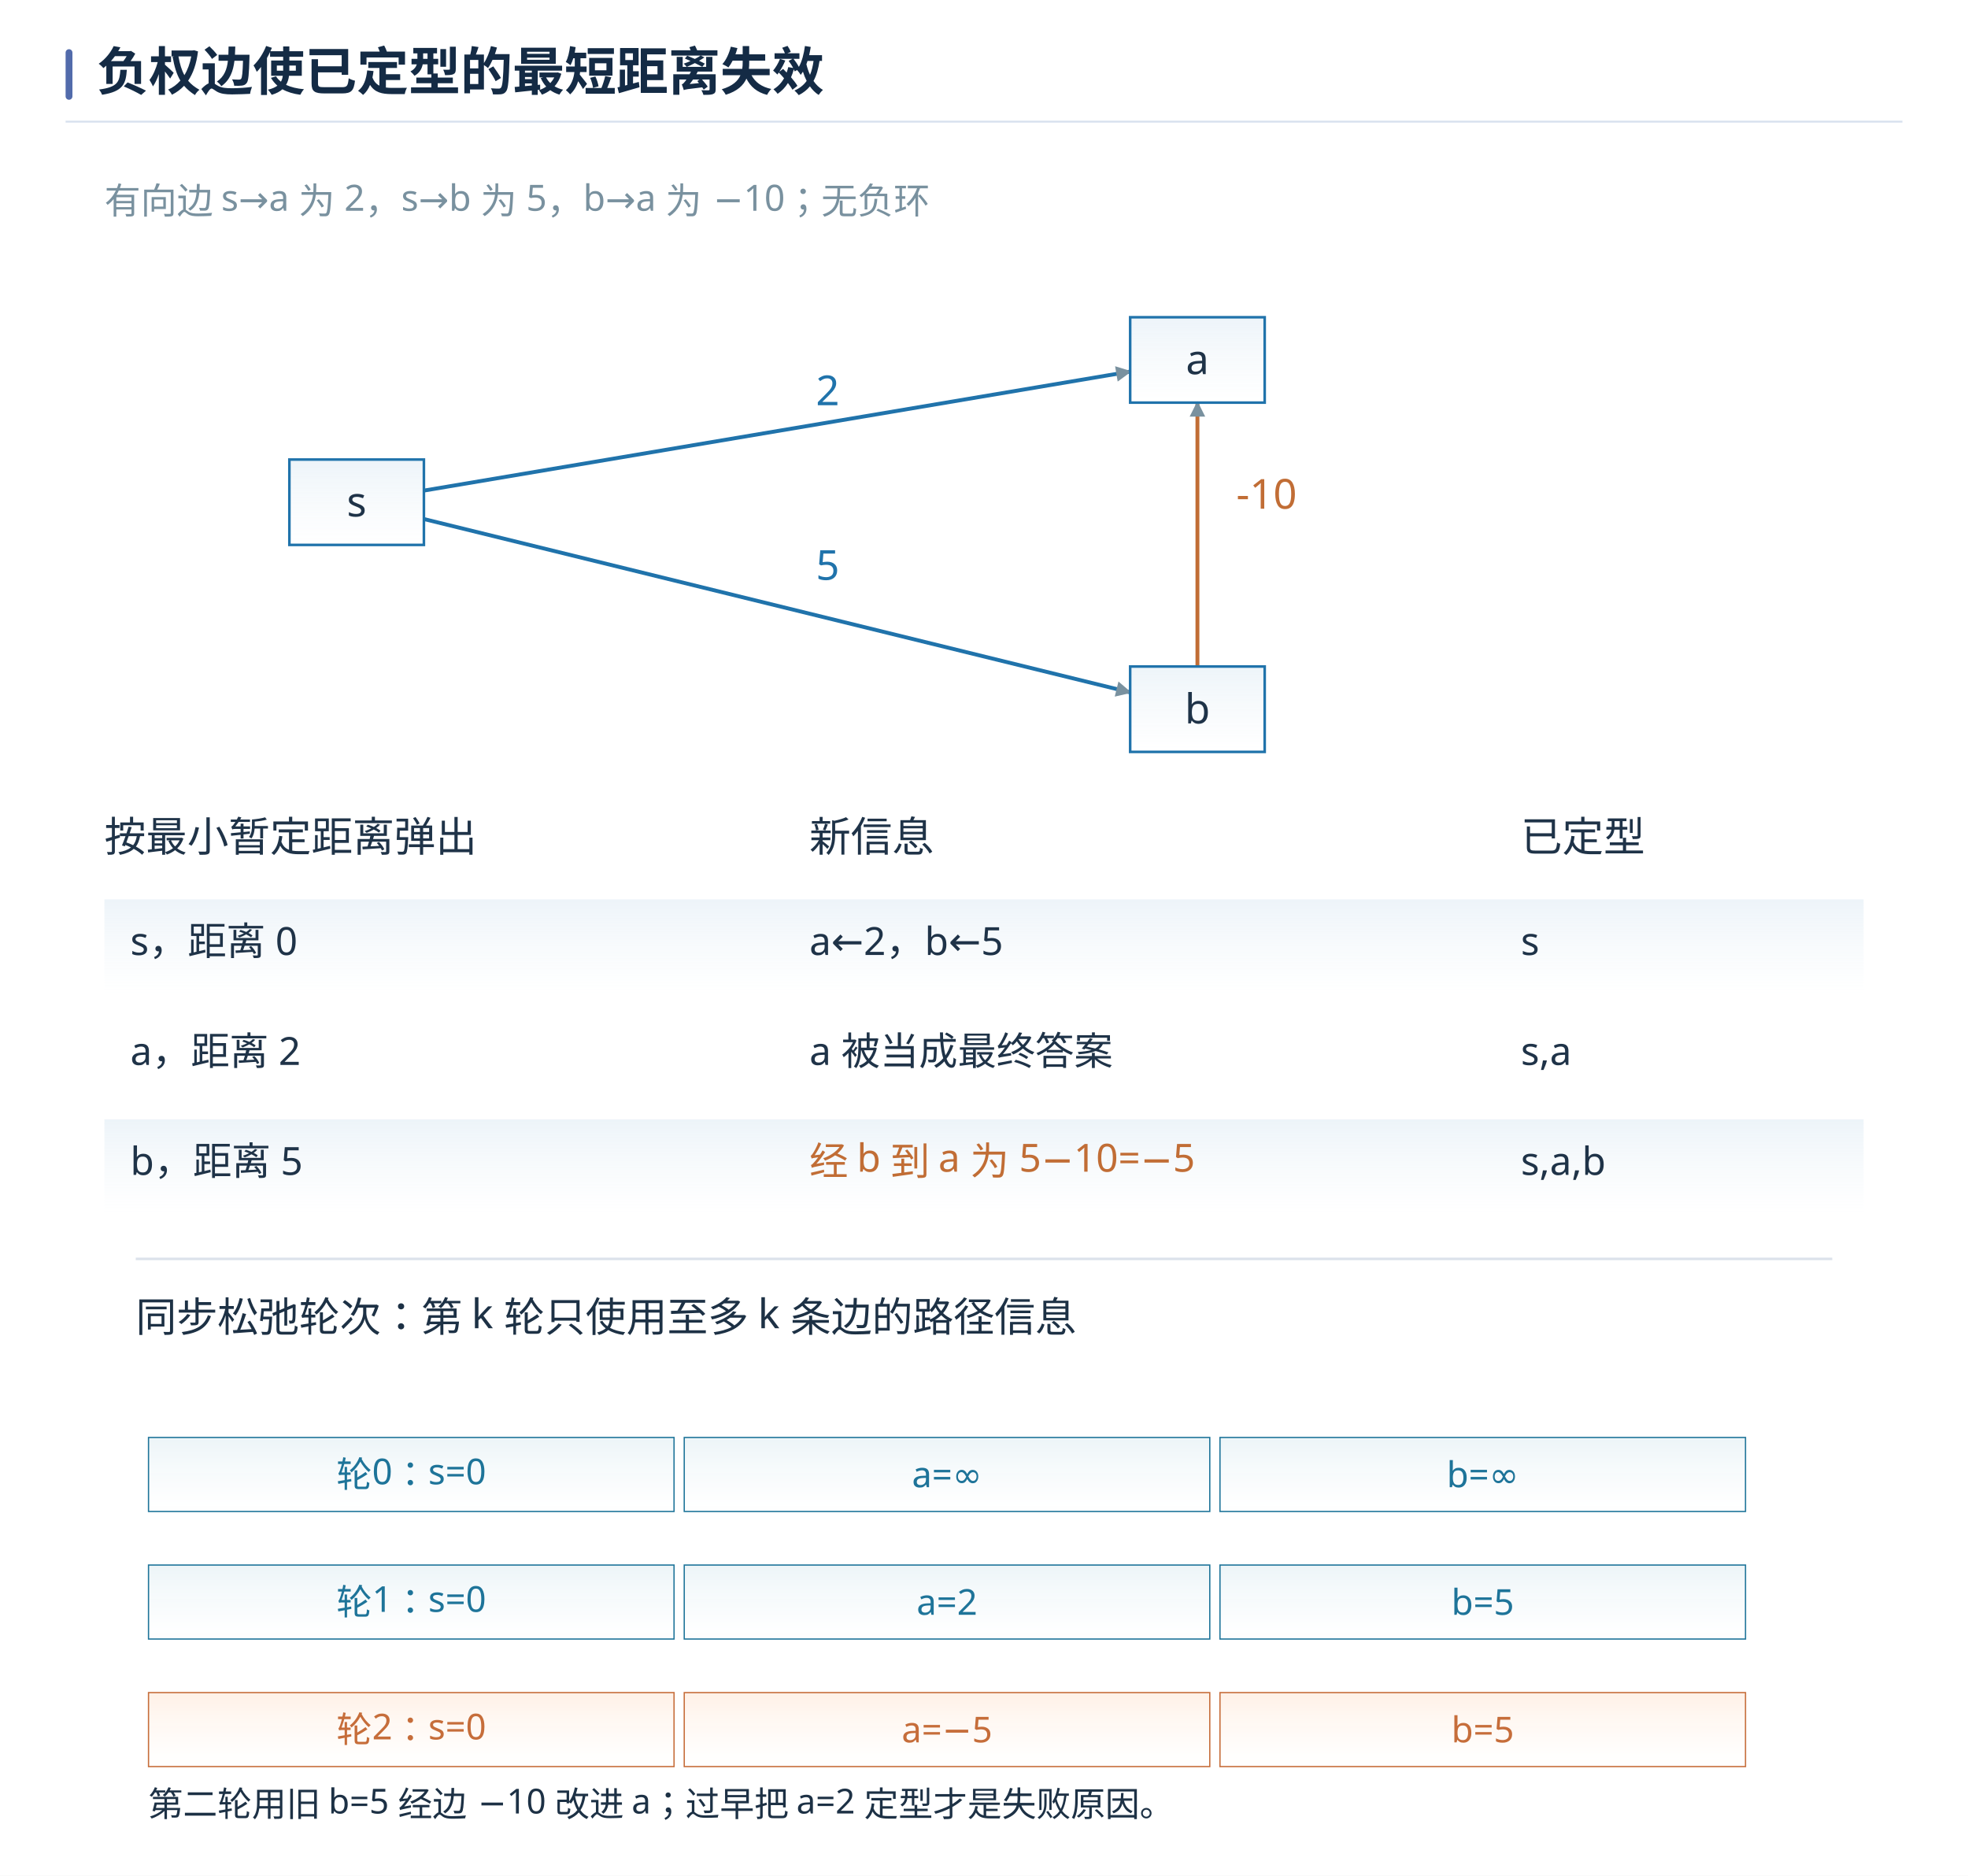
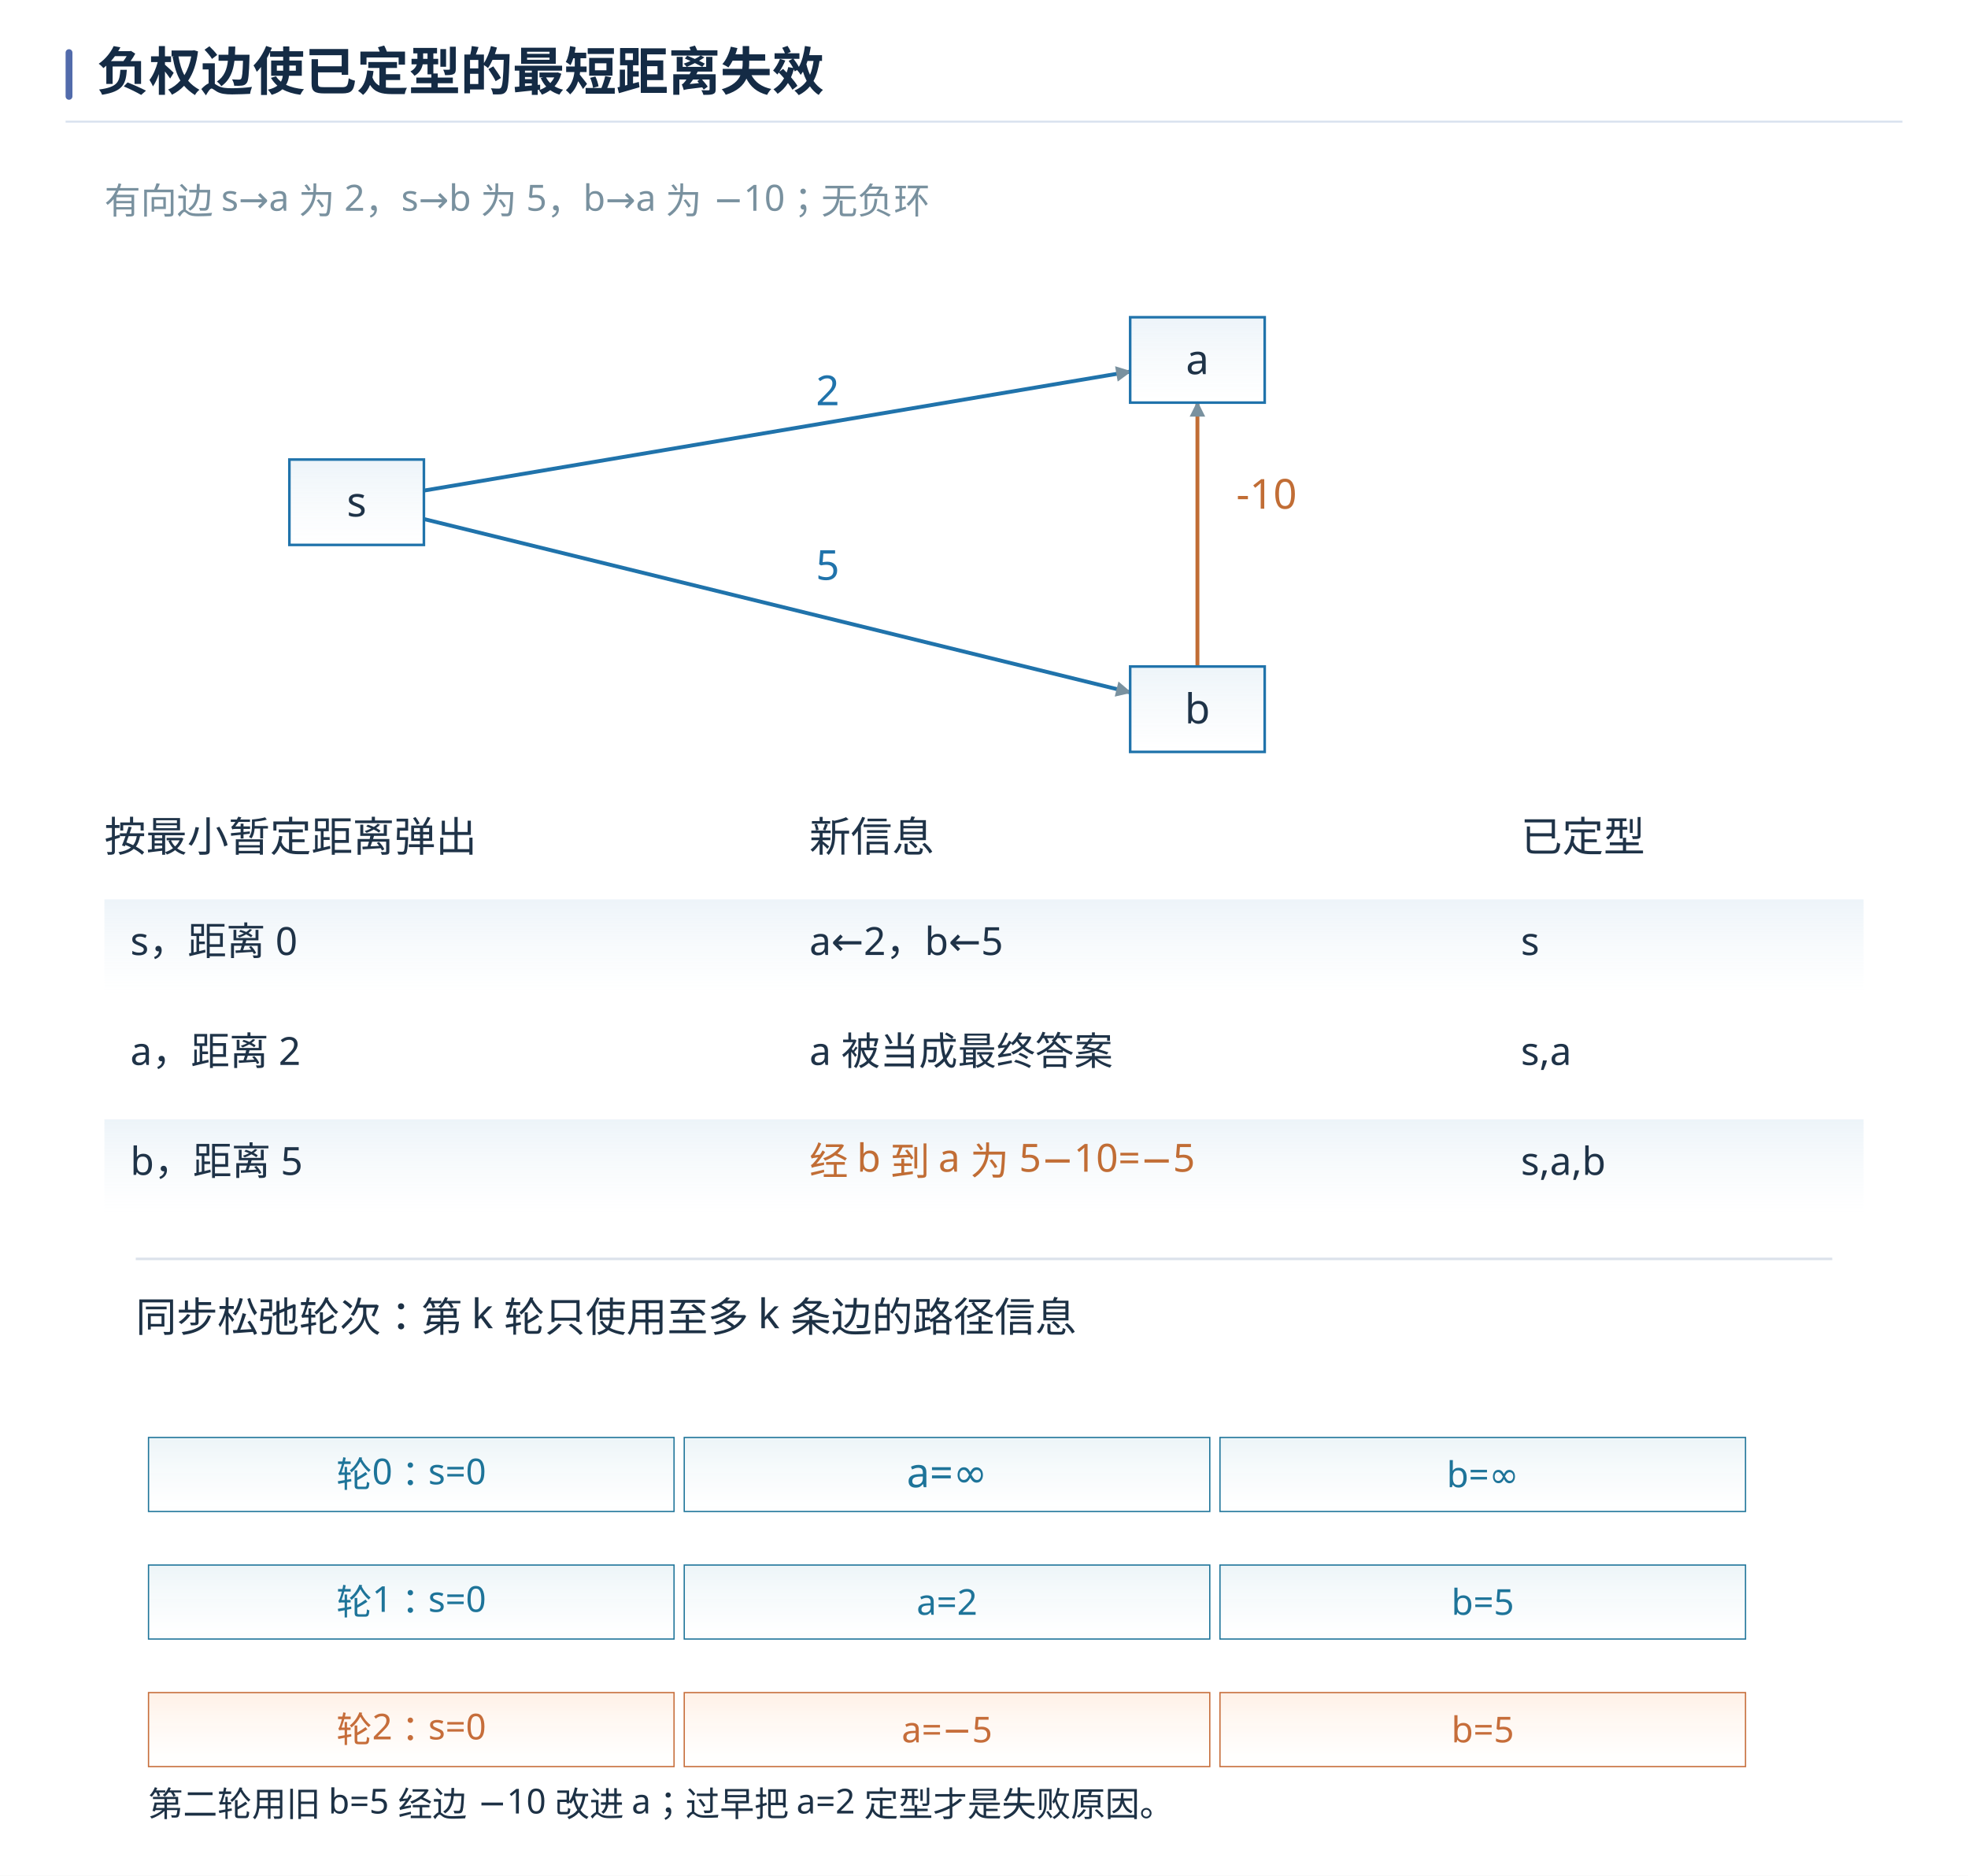
<svg xmlns="http://www.w3.org/2000/svg" width="1440" height="1372.423" viewBox="0 0 1440 1372.423" role="img" aria-labelledby="book-plate-title">
  <rect width="1440" height="1372.423" fill="#ffffff" />
  <g font-family="Microsoft YaHei, Noto Sans CJK SC, Arial, sans-serif">
    <rect x="48" y="36" width="5" height="37" rx="2.5" fill="#526bab" />
    <text x="71" y="66" font-size="38" font-weight="700" fill="#142b45">负权边使已定型的最短距离失效</text>
    <path d="M48 89 H1392" stroke="#d7e1ee" stroke-width="1.4" />
  </g>
  <svg width="1344" height="1230.423" viewBox="0 0 1440 1318.31" role="img" x="48" y="106" overflow="hidden">
    <defs>
      <linearGradient id="book-wash-edf4f9" x1="0" y1="0" x2="0" y2="1">
        <stop offset="0" stop-color="#edf4f9" />
        <stop offset="1" stop-color="#ffffff" stop-opacity=".64" />
      </linearGradient>
      <linearGradient id="book-wash-edf5f8" x1="0" y1="0" x2="0" y2="1">
        <stop offset="0" stop-color="#edf5f8" />
        <stop offset="1" stop-color="#ffffff" stop-opacity=".64" />
      </linearGradient>
      <linearGradient id="book-wash-fff1e7" x1="0" y1="0" x2="0" y2="1">
        <stop offset="0" stop-color="#fff1e7" />
        <stop offset="1" stop-color="#ffffff" stop-opacity=".64" />
      </linearGradient>
    </defs>
    <svg width="1440" height="868.31" viewBox="25.000 63.750 1420.000 856.250">
      <defs>
        <marker id="a" viewBox="0 0 10 10" refX="9" refY="5" markerWidth="12" markerHeight="12" markerUnits="userSpaceOnUse" orient="auto-start-reverse">
          <path d="M0 0L10 5L0 10" fill="#79919f" />
        </marker>
      </defs>
      <rect width="1420.0" height="856.25" fill="white" x="25.0" y="63.75" />
      <g font-family="Microsoft YaHei, sans-serif" fill="#1f3348">
        <text x="55" y="117" font-size="28" fill="#79919f" text-anchor="start">有向边 s→a 为 2，s→b 为 5，b→a 为 −10；无负环</text>
        <path d="M302 331L848 239" fill="none" stroke="#2073ab" stroke-width="3" marker-end="url(#a)" />
        <text x="605.0" y="265.0" font-size="32" fill="#2073ab" text-anchor="start">2</text>
        <path d="M302 353L848 487" fill="none" stroke="#2073ab" stroke-width="3" marker-end="url(#a)" />
        <text x="605.0" y="400.0" font-size="32" fill="#2073ab" text-anchor="start">5</text>
        <path d="M900 467L900 263" fill="none" stroke="#c16d35" stroke-width="3" marker-end="url(#a)" />
        <text x="930.0" y="345.0" font-size="32" fill="#c16d35" text-anchor="start">-10</text>
        <rect x="198" y="307" width="104" height="66" fill="url(#book-wash-edf4f9)" stroke="#2073ab" stroke-width="2" />
        <text x="250" y="351" font-size="32" fill="#1f3348" text-anchor="middle">s</text>
        <rect x="848" y="197" width="104" height="66" fill="url(#book-wash-edf4f9)" stroke="#2073ab" stroke-width="2" />
        <text x="900" y="241" font-size="32" fill="#1f3348" text-anchor="middle">a</text>
        <rect x="848" y="467" width="104" height="66" fill="url(#book-wash-edf4f9)" stroke="#2073ab" stroke-width="2" />
        <text x="900" y="511" font-size="32" fill="#1f3348" text-anchor="middle">b</text>
        <text x="55" y="610" font-size="32" fill="#1f3348" text-anchor="start">按最小暂定距离弹出</text>
        <text x="600" y="610" font-size="32" fill="#1f3348" text-anchor="start">新信息</text>
        <text x="1150" y="610" font-size="32" fill="#1f3348" text-anchor="start">已定型</text>
        <rect x="55" y="647" width="1360" height="73" fill="url(#book-wash-edf4f9)" stroke="none" stroke-width="2" />
        <text x="75" y="690" font-size="30" fill="#1f3348" text-anchor="start">s，距离 0</text>
        <text x="600" y="690" font-size="30" fill="#1f3348" text-anchor="start">a←2，b←5</text>
        <text x="1150" y="690" font-size="30" fill="#1f3348" text-anchor="start">s</text>
        <rect x="55" y="732" width="1360" height="73" fill="white" stroke="none" stroke-width="2" />
        <text x="75" y="775" font-size="30" fill="#1f3348" text-anchor="start">a，距离 2</text>
        <text x="600" y="775" font-size="30" fill="#1f3348" text-anchor="start">a 被当成最终答案</text>
        <text x="1150" y="775" font-size="30" fill="#1f3348" text-anchor="start">s,a</text>
        <rect x="55" y="817" width="1360" height="73" fill="url(#book-wash-edf4f9)" stroke="none" stroke-width="2" />
        <text x="75" y="860" font-size="30" fill="#1f3348" text-anchor="start">b，距离 5</text>
        <text x="600" y="860" font-size="30" fill="#c16d35" text-anchor="start">经 b 到 a 为 5−10=−5</text>
        <text x="1150" y="860" font-size="30" fill="#1f3348" text-anchor="start">s,a,b</text>
      </g>
    </svg>
    <g id="round-20261105c-teaching" transform="translate(0 868.31) scale(1)">
      <g font-family="Microsoft YaHei, sans-serif">
        <rect width="1440" height="450" fill="white" />
        <line x1="55" y1="5" x2="1385" y2="5" stroke="#dce2eb" stroke-width="2" stroke-dasharray="" />
        <text x="55" y="62" font-size="32" fill="#1d3145" text-anchor="start">同步松弛轮次：第 k 轮只使用至多 k 条边的路径信息</text>
        <rect x="65" y="145" width="412" height="58" fill="url(#book-wash-edf5f8)" stroke="#1e7499" />
        <text x="271.0" y="184" font-size="28" fill="#1e7499" text-anchor="middle">轮0：s=0</text>
        <rect x="485" y="145" width="412" height="58" fill="url(#book-wash-edf5f8)" stroke="#1e7499" />
-         <text x="691.0" y="184" font-size="28" fill="#1e7499" text-anchor="middle">a=∞</text>
+         <text x="691.0" y="184" font-size="32.17" fill="#1e7499" text-anchor="middle">a=∞</text>
        <rect x="905" y="145" width="412" height="58" fill="url(#book-wash-edf5f8)" stroke="#1e7499" />
        <text x="1111.0" y="184" font-size="28" fill="#1e7499" text-anchor="middle">b=∞</text>
        <rect x="65" y="245" width="412" height="58" fill="url(#book-wash-edf5f8)" stroke="#1e7499" />
        <text x="271.0" y="284" font-size="28" fill="#1e7499" text-anchor="middle">轮1：s=0</text>
        <rect x="485" y="245" width="412" height="58" fill="url(#book-wash-edf5f8)" stroke="#1e7499" />
        <text x="691.0" y="284" font-size="28" fill="#1e7499" text-anchor="middle">a=2</text>
        <rect x="905" y="245" width="412" height="58" fill="url(#book-wash-edf5f8)" stroke="#1e7499" />
        <text x="1111.0" y="284" font-size="28" fill="#1e7499" text-anchor="middle">b=5</text>
        <rect x="65" y="345" width="412" height="58" fill="url(#book-wash-fff1e7)" stroke="#c66d3a" />
        <text x="271.0" y="384" font-size="28" fill="#c66d3a" text-anchor="middle">轮2：s=0</text>
        <rect x="485" y="345" width="412" height="58" fill="url(#book-wash-fff1e7)" stroke="#c66d3a" />
        <text x="691.0" y="384" font-size="28" fill="#c66d3a" text-anchor="middle">a=−5</text>
        <rect x="905" y="345" width="412" height="58" fill="url(#book-wash-fff1e7)" stroke="#c66d3a" />
        <text x="1111.0" y="384" font-size="28" fill="#c66d3a" text-anchor="middle">b=5</text>
        <text x="65" y="442" font-size="27" fill="#1d3145" text-anchor="start">第二轮用旧 b=5 经边 −10 改进 a；过早把 a=2 定型才是失败原因。</text>
      </g>
    </g>
  </svg>
</svg>
